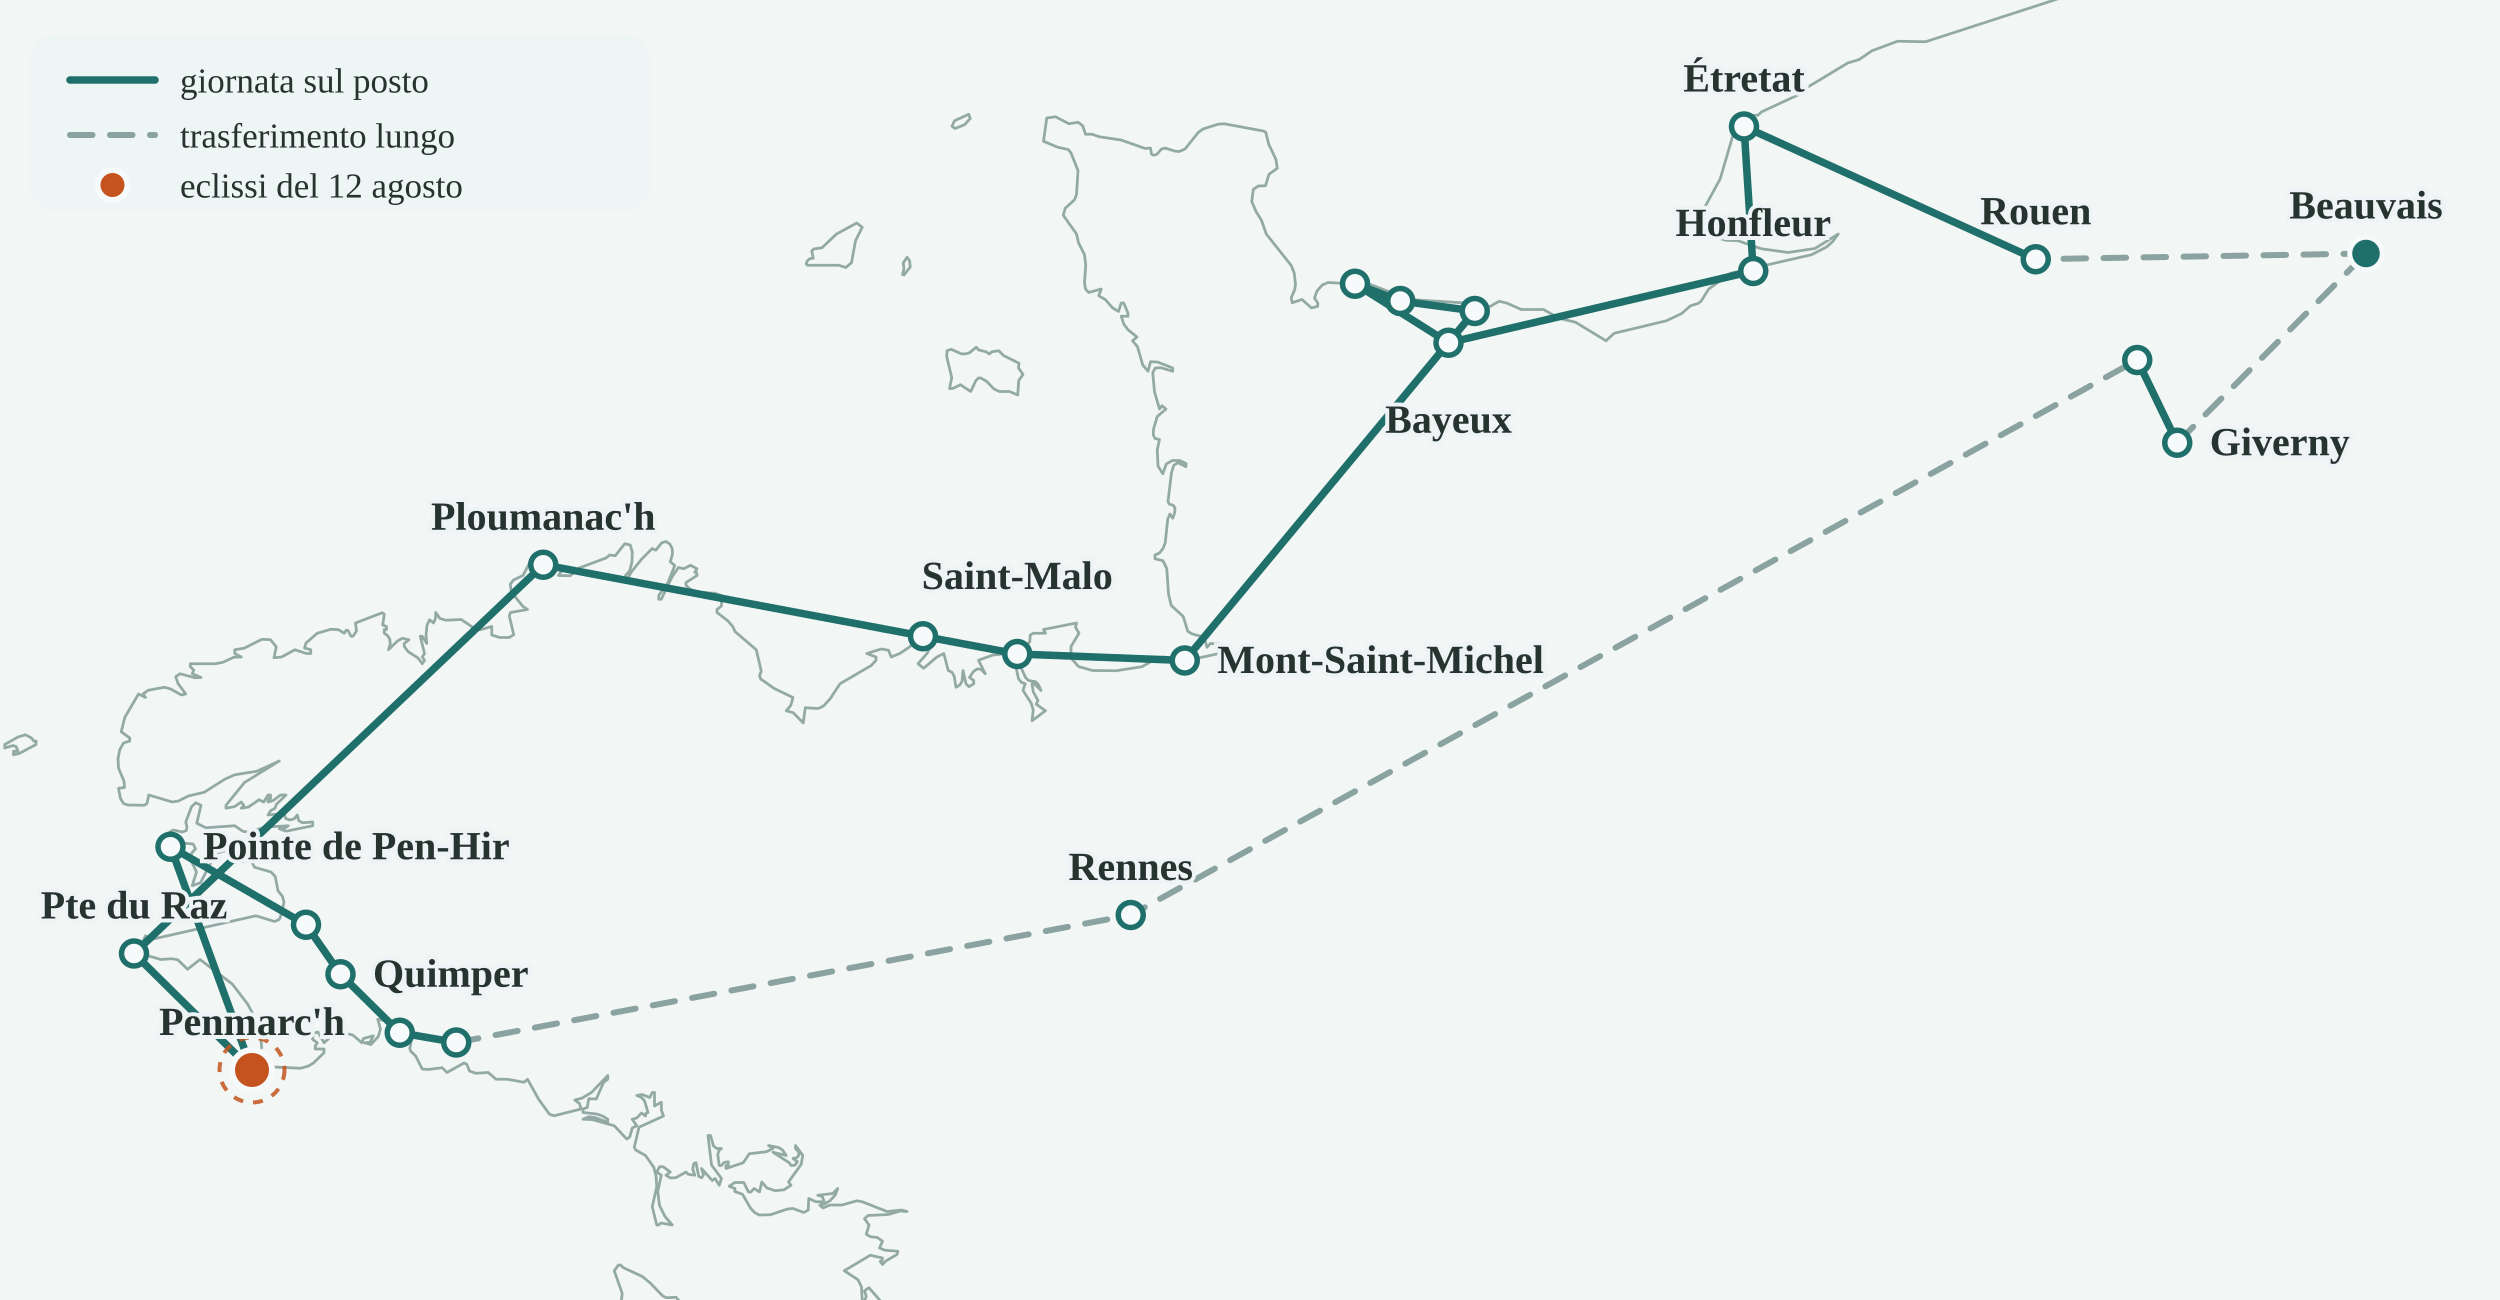
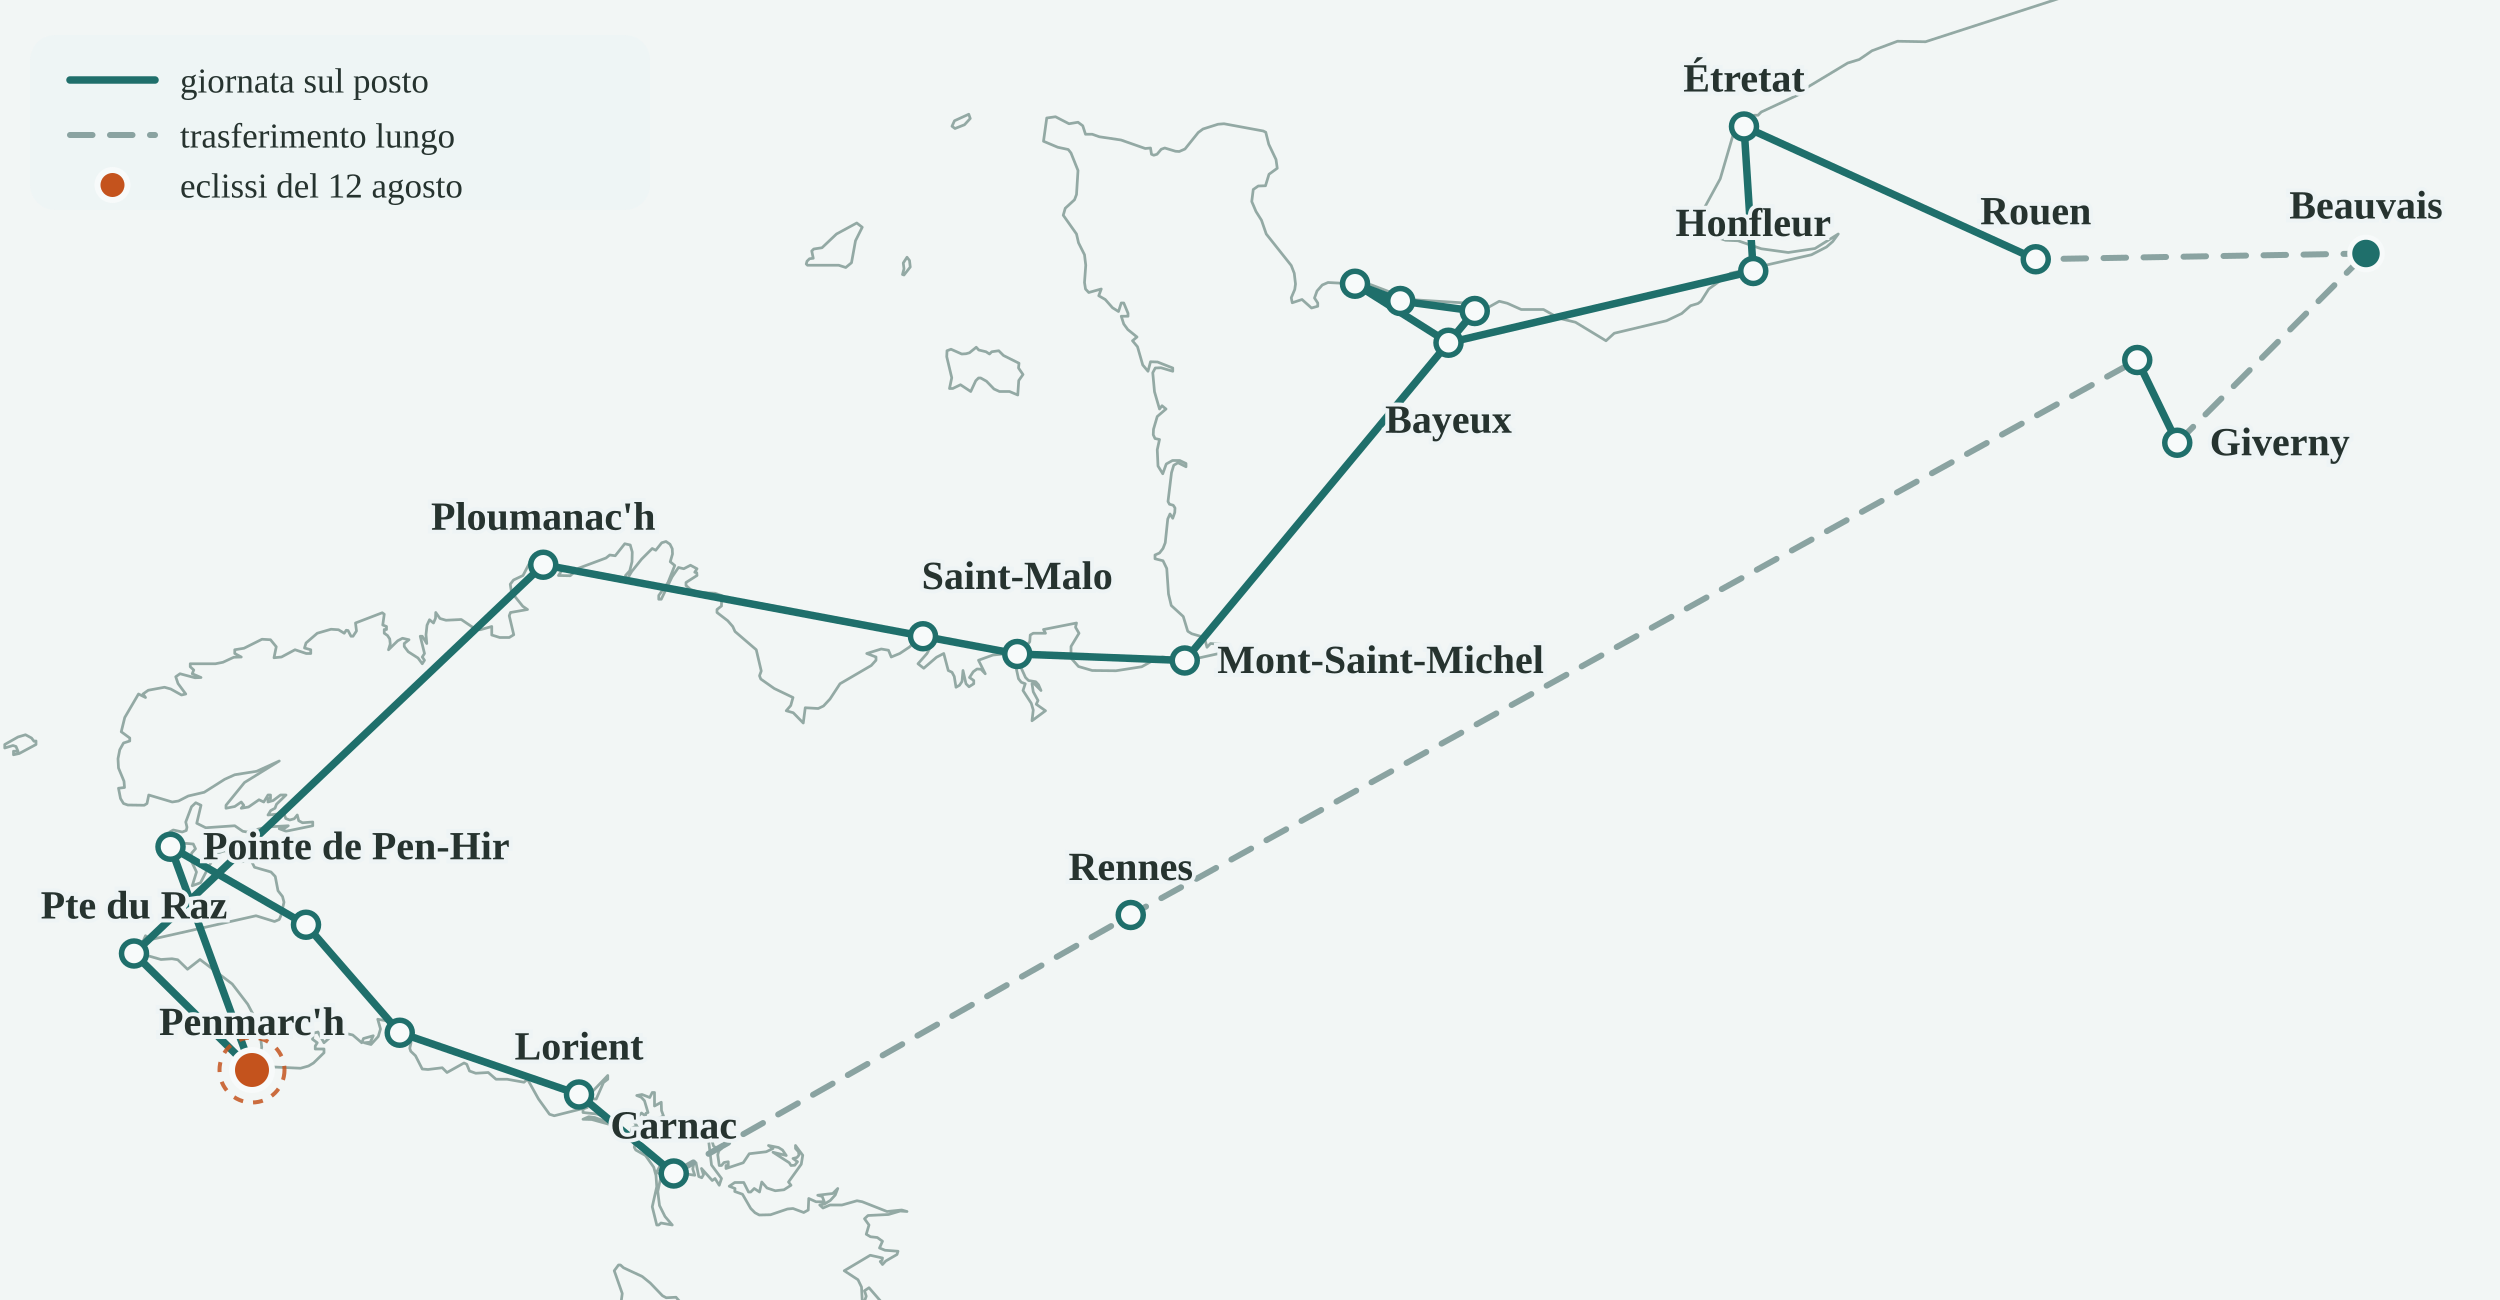
<svg xmlns="http://www.w3.org/2000/svg" viewBox="0 0 1000 520" preserveAspectRatio="xMidYMid meet" role="img" aria-labelledby="mbbt mbbd" class="mappa-itinerario">
  <style>.mp-sea{fill:var(--map-sea,#f2f6f5)}
.mp-coast{fill:none;stroke:var(--map-coast,#93a9a4);stroke-width:1.1;stroke-linejoin:round;stroke-linecap:round}
.mp-route{fill:none;stroke:var(--map-route,#1f6f6b);stroke-width:3;stroke-linejoin:round;stroke-linecap:round}
.mp-transfer{stroke:var(--map-transfer,#8aa3a1);stroke-width:2.4;stroke-dasharray:9 7}
.mp-stop{fill:var(--map-stop,#f7fafa);stroke:var(--map-route,#1f6f6b);stroke-width:2.2}
.mp-gateway{fill:var(--map-gateway,#1f6f6b);stroke:var(--map-stop,#f7fafa);stroke-width:2}
.mp-eclipse{fill:var(--map-eclipse,#c4531d);stroke:var(--map-stop,#f7fafa);stroke-width:2.4}
.mp-eclipse-ring{fill:none;stroke:var(--map-eclipse,#c4531d);stroke-width:1.6;stroke-dasharray:4 4;opacity:.85}
.mp-label{fill:var(--map-label,#26332f);stroke:var(--map-halo,#eef4f5);stroke-width:3.2;
  font-family:var(--map-font,system-ui,sans-serif);font-size:16px;font-weight:600}
.mp-a{cursor:pointer}
.mp-a:focus-visible .mp-stop,.mp-a:focus-visible .mp-eclipse{stroke:var(--map-focus,#0b4f8a);stroke-width:3.4}
.mp-a:hover .mp-stop{fill:var(--map-route,#1f6f6b)}
.mp-t{fill:none;stroke:var(--map-target,#c4531d);stroke-width:0}
.mp-t:target{stroke-width:3}
.mp-legend{font-family:var(--map-font,system-ui,sans-serif);font-size:14px;fill:var(--map-label,#26332f)}
.mp-legend rect{fill:var(--map-halo,#eef4f5);opacity:.86}</style>
  <defs>
    <clipPath id="mbbc">
      <rect width="1000" height="520" />
    </clipPath>
  </defs>
  <rect class="mp-sea" width="1000" height="520" />
  <path class="mp-coast" clip-path="url(#mbbc)" d="M10.7 -23.2 L11.8 -20.9 L10.1 -17.2 L6.4 -11.5 L2.6 -11.7 L1 -11.5 L0.1 -10.8 L-3.8 -6.2 L-5.8 -0.3 L-8.3 -1.9 L-12.8 -7.2 L-13.8 -11.2 L-13.8 -14.2 L-18.4 -22.4M389.6 542.7 L388.2 539.7 L387.8 536.8 L388.5 532.2 L390.5 528.2 L393.6 526.9 L405.6 525.6 L408.4 524.3 L410.4 526.5 L417.1 528.3 L419.1 528.2 L418.2 527 L421.1 527.4 L423.5 529.5 L420.8 529.5 L420.8 530.9 L426.2 534.8 L431.6 535.9 L435.8 539.9 L438.8 541.3 L445.8 541.5 L443.2 539.7 L437.9 538.6 L435.6 536.8 L431.7 532.1 L427.1 528.2 L422.6 525.5 L416.9 524.3 L415.7 523.9 L413.9 522 L408.9 520.6 L391 521.8 L386.9 524.3 L384.7 528.2 L383.4 529.5 L379.5 530.6 L376.4 533.6 L374 534.6 L371.4 534.6 L369.1 533.6 L363.9 528.2 L361.8 527 L357.5 527 L356.4 527.9 L355.6 530.9 L351.8 530.8 L339.6 524.3 L339.6 523 L342.6 523.5 L348.2 526.1 L351.2 525.6 L353.4 523 L352.2 520.4 L347.6 515.1 L345.8 516.3 L346.5 518.5 L345.8 520.4 L344.9 520.4 L344.6 514.8 L343.2 511.9 L337.7 508.3 L348.1 502.1 L353 503.2 L352.8 504.2 L352.1 504.6 L353 505.8 L354.3 504.4 L358.8 501.8 L359.2 500.5 L354 500.1 L351.8 499.2 L353 496.5 L350.9 495 L348.2 494.7 L346.5 493.7 L347.6 490 L345.8 487.5 L347.2 486.2 L355.4 485.8 L360.1 484.4 L362.8 484.6 L360.7 484 L354.8 484.6 L344.9 480.7 L342.8 480.3 L336.8 482 L332 482 L329.2 483.2 L327.9 482 L329.8 481.6 L332.1 480.2 L334.1 478 L335.1 475.4 L333.1 477.4 L327.1 478.1 L328.9 478.6 L329.7 480.7 L326.4 480.7 L323.5 479.4 L323.3 484 L321.5 485 L317.2 483.4 L315 483.6 L308.2 485.9 L303.7 486 L302 485.1 L300.3 483.4 L297 477.7 L293.9 476.6 L294 475.4 L291.7 474.5 L293.9 473 L297.5 473 L299.4 476.8 L300.3 476.8 L301.7 475.4 L303.8 476.8 L304.7 472.8 L306.8 475.2 L310.1 476.3 L313.6 475.9 L316.4 474.1 L315.4 472.8 L320.5 465.7 L321.1 462.1 L318.2 458.2 L318.2 459.4 L319.4 460.7 L319.6 462 L318.8 463 L317.2 463.4 L319 464.7 L317.9 466.1 L316.4 466.2 L315.7 465.1 L309.2 460.9 L314.5 462.2 L313 460 L311.4 459 L307.4 458.2 L309.2 459.4 L306.5 460.7 L299.7 461.5 L297.3 465.1 L290.4 467.4 L290.4 466.2 L291.3 466.2 L291.3 464.7 L289.6 465 L288.6 466.2 L287.7 466.2 L287.1 461.9 L287.5 460.4 L288.6 459.4 L286.7 459.4 L285.4 458.4 L284.2 454.2 L283.2 454.2 L284.6 466 L288.6 471.4 L287.7 474.1 L286 471.4 L284.9 472.2 L280.6 467.4 L281.4 469.9 L280.7 471.1 L279.5 470.6 L278.4 465.1 L277.5 465.4 L277.1 467.6 L277.9 470.1 L275.2 469.7 L274.4 468.8 L270.3 471.1 L268.2 471.2 L266.4 470.1 L268.1 468.8 L265.3 466.7 L263.8 466.7 L262.7 468.8 L264.5 470.1 L263.1 476.6 L263.8 482.2 L266 486.6 L268.9 490 L264.4 489.2 L263.5 490 L262.7 490 L260.9 482.7 L262.7 474.7 L262.4 470.2 L261.5 466.9 L258.2 462.2 L254.3 460 L253.7 458.9 L255.6 450.9 L265.4 446.4 L264.6 444.2 L264.5 440.9 L261.8 442.4 L261.8 437 L260.9 437 L259.9 439 L256.8 437.8 L254.7 438.2 L256.5 438.9 L257.8 440.3 L259.2 445 L258.4 445.3 L258.2 446.4 L256.6 445.2 L254.7 447.2 L252.9 447.7 L254.7 450.3 L252.9 451.2 L251.9 454.8 L250.7 455.6 L245.7 450.3 L236.7 447.8 L233.2 447.7 L235.5 446.7 L237.9 447 L243.1 448.9 L243.1 447.7 L241 446.4 L238.7 445.6 L233.2 445 L233.2 443.6 L234.9 443 L235.5 439.5 L238.5 439.6 L241.4 433 L243.1 431.7 L243.1 430.2 L236.6 437 L232.7 439.3 L229.9 440 L231.8 441.4 L232.4 443.6 L221.7 446.3 L219.8 445.7 L215.4 439.6 L211 431.7 L209.6 432.9 L202.9 431.7 L198.4 431.7 L195.3 429 L190.3 429.3 L187.8 428.4 L186.7 425.7 L185.6 425.2 L178.8 429 L176.9 427.1 L171.2 427.8 L168.9 427.6 L166.2 422.3 L164.3 420.5 L163.9 419.3 L164.4 417.1 L163.3 417 L160.8 415.6 L160.4 413.5 L158 410.7 L154.5 408.3 L151.1 407.7 L152.2 411.6 L151.3 414.6 L148.4 417.8 L145.7 417.1 L148.1 416.9 L149.3 414.3 L145.4 415.4 L144.7 417.1 L141.1 414 L137.2 413.1 L135.6 412.2 L132.7 406.9 L132.3 403.7 L130.9 406 L131.7 408.9 L135 413.1 L135 414.3 L132.1 414.9 L129.6 417.1 L127.2 412.8 L125.3 413.3 L125 415.7 L126.9 417.1 L126.1 418.4 L126.1 419.6 L129.6 419.6 L129.6 421.1 L125.4 425.2 L123.4 426.4 L120.2 427.3 L101.1 426.4 L101.1 421.1 L104.2 420.3 L104.7 419 L104.3 415.5 L102.3 410.6 L101 405.3 L99.1 401.7 L92.9 393.6 L80 383.8 L75 387.7 L71.1 383.9 L68.8 383.5 L64.4 383.8 L54.6 381 L56.1 379.1 L58.2 374.3 L60.4 375.8 L102.4 366.3 L109.8 368.6 L111.7 367.8 L112.3 366.4 L113.6 360.9 L113 358.6 L111.2 356.3 L110.1 350.6 L108.4 348.8 L101.8 346.9 L100.1 343.5 L96.8 344.7 L89.9 340.3 L86.2 341.5 L80.2 353.1 L76.9 354.3 L78.6 348.8 L76.1 343.5 L76.7 341.2 L78.2 339.5 L77.3 337.6 L67.9 336.8 L67.9 332.8 L69.3 332 L72.9 332.8 L74.5 332.2 L74.8 330.9 L74.3 328.8 L76.6 322.7 L78.3 321.1 L80.4 322.1 L78.7 329.3 L82.3 331.1 L93.9 330.3 L97.1 332.5 L98.8 332.8 L106.6 330.8 L115.3 330.3 L113.7 331.4 L111.7 331.5 L114.4 332.5 L125.1 330.3 L125.1 328.8 L121 329.1 L119.5 328.3 L118.9 326 L117.7 327.5 L115.9 328 L114.3 327.4 L113.6 325.4 L107.2 326 L108.3 324.2 L110 323.3 L110.6 321.7 L114.4 318 L112.2 318 L109.3 320.2 L107.2 320.8 L107.2 319.4 L108.2 319.4 L108.2 318 L107.2 318 L105.5 320.8 L103.6 319.9 L99.4 322.8 L96.5 323.3 L97.5 322.1 L96.5 320.8 L93.9 322.6 L90.4 323.3 L90.4 322.1 L97.8 313 L111.7 304.4 L102.7 308.5 L93.9 309.9 L89.9 311.7 L81.7 316.9 L75.3 318.4 L71.4 320.4 L68.9 320.8 L59.5 318 L58.8 321.4 L57.7 322.1 L51.1 322 L49.4 321.4 L48.2 319.4 L47.4 315.3 L49.8 315 L49.6 312.5 L47.4 307.2 L47.2 303.5 L47.9 299.9 L49.4 297.2 L51.9 296.4 L51.9 295.2 L48.5 292.7 L49.9 287 L55.4 277.6 L58.2 279 L57.2 277.6 L59.3 276.1 L65.8 274.9 L68.3 275.6 L72.6 278 L74.3 277.6 L71.2 273.4 L70.3 270.7 L72 269.5 L78 271.1 L80.4 271 L76.9 269.5 L77.5 268 L76.1 266.7 L76.1 265.5 L86.2 265.5 L89.2 264.9 L93.5 262.9 L96.5 262.8 L93.9 261.4 L93.9 259.9 L97.6 259.3 L104.8 255.7 L108.2 255.9 L110.5 258.7 L109.6 263.1 L112.6 262.8 L118 259.9 L122.5 261.4 L124.3 261.4 L124.3 259.9 L121.8 259.2 L122.4 257.2 L126.9 253.3 L132.4 251.7 L135.4 251.9 L137.7 253.3 L138.5 252.1 L139.2 252.2 L140.4 254.5 L141.2 254.5 L142.6 252.4 L142.2 249.2 L152.9 245.1 L153.7 245.7 L153.1 250 L154.6 250.6 L154.6 251.8 L153.7 251.8 L153.7 253.3 L155 254.2 L155.9 255.6 L156.1 257.6 L155.4 259.9 L159.1 256.3 L161 255.3 L163.6 255.9 L161.7 257.4 L161.7 258.6 L163.3 260.7 L167.2 263.2 L168.9 265.5 L169.8 264.1 L168.9 262.8 L169.8 261.4 L168.1 254.5 L168.9 254.5 L170.7 257.4 L170.4 253.9 L170.8 250.1 L171.8 247.9 L173.4 249.2 L174.2 247.3 L174.3 245 L176 247.4 L178.4 248.1 L184.5 247.8 L190.4 251.8 L192.1 251.9 L196.7 250.6 L196.7 254 L199.9 255 L203.7 255 L205.5 253.9 L203.7 246.3 L204.2 245 L211 243.8 L209.1 242.5 L204.6 236.9 L204.1 233.7 L205.4 232 L209.2 230.2 L212.7 223.5 L214.7 224.5 L218.9 224.7 L223.4 227.4 L225.2 227.5 L223.4 230.2 L228.1 230.3 L231.4 227.3 L242.4 223.2 L243.9 222 L246.1 222.3 L249.9 217.5 L252.1 218 L252.9 220.8 L252.8 224.7 L251.9 228.3 L250.2 230.2 L251.1 233 L251.6 230.4 L252.7 228.6 L256.6 223.7 L260.9 219.4 L262.3 220.1 L264.7 217.1 L266.4 216.6 L268 217.7 L268.9 219.5 L269 221.6 L268.1 224.7 L269.9 226.2 L267.2 233 L263.5 238.2 L263.5 239.7 L264.5 239.7 L268.8 230.8 L271.4 227 L273.5 227.5 L276.2 226.1 L278.8 227.5 L277.9 228.9 L278.7 229.1 L278.8 230.2 L274.4 233 L274.4 234.2 L276.1 235.7 L279.4 237 L286 237.3 L288.6 238.2 L288.6 242.4 L286.8 243.8 L286.8 245 L291.1 248.3 L293.1 250.6 L294 252.6 L302.5 259.9 L304.5 268.4 L303.8 270.3 L304.3 271.6 L309.7 275.4 L317.2 279 L316.3 282.2 L314.5 284.3 L317.3 285.1 L321.3 289.2 L322.1 283.1 L327.3 283.4 L329.4 282.4 L332 279.6 L336 273.5 L348.5 266.2 L350.4 264.1 L350.4 262.8 L346.7 261.4 L352.5 259.6 L355.4 260.1 L356.5 262.8 L359.9 261.4 L363.8 258.8 L367.2 255.4 L369.1 251.8 L369.5 254.1 L370.5 255.6 L371.8 256.2 L373.5 255.9 L373.5 257.4 L372.5 258.2 L370.8 261.4 L367.2 265.5 L369.5 267.3 L374.6 262.9 L377.5 261.4 L379.3 268.2 L380.8 268.9 L381.7 270.6 L382.4 274.9 L383.8 274.1 L384.8 272.6 L385.2 268.2 L386.4 273.5 L387.6 274.7 L389.5 273.5 L389.5 272.2 L387.8 271 L389.3 268.7 L390.8 267.6 L392.4 267.7 L394.1 269.5 L391.4 264.1 L397.2 262 L403.4 261.4 L406.5 267.4 L407.4 271.5 L408.5 272.9 L410.1 273.5 L409.2 276.2 L412.5 281.3 L413.3 284 L412.8 288.3 L418.2 284.3 L414.5 281.7 L415.2 280.2 L413.3 276.7 L412.8 273.5 L413.7 273.5 L416.4 276.2 L415.4 273.9 L414.3 272.7 L411.4 272.2 L410.2 271 L406.5 262.8 L407.9 259.4 L409.4 258 L411.4 257.4 L411.9 256.7 L412.1 254 L413.3 253.3 L418.2 253.3 L417.4 251.8 L430.6 249.2 L430.2 250.9 L431.6 253.3 L428.4 258.6 L428.4 263.2 L431.4 266.6 L436.9 268.2 L446.4 268.3 L456.7 266.7 L463 263.2 L465.1 262.8 L475.4 264.1 L489.4 261 L494.1 262.8 L492.1 259.3 L489.2 257.8 L484.2 257.4 L482.8 258.9 L481.9 255.6 L481.2 254.8 L476.7 253.5 L475.1 252.5 L473.3 246.6 L468.5 242.2 L467.4 237.6 L466.7 227.4 L465.2 224.3 L462 223.5 L462 222 L463.8 221.2 L465.2 219.4 L466.1 217.1 L467.1 207.6 L468 205.6 L469.1 207.3 L469.9 205 L470 203.2 L469.3 202.1 L467.8 201.7 L467.2 200.6 L468.6 189.1 L469.5 186.1 L471.2 185.1 L474.4 186.7 L474.4 185.4 L471.9 184.2 L469 184.2 L466.5 185.6 L465.1 189.5 L463.2 186.4 L462.9 179.9 L463.8 175.8 L462 175.4 L461.3 173.9 L461.4 171.7 L462.9 166.6 L466.4 163.6 L464.8 162.3 L463.8 163.6 L461.8 156.7 L461.1 149.1 L462.1 147.2 L464.4 147.1 L469.1 148.5 L469.1 147.2 L463 144.8 L460.2 144.7 L459.2 148.5 L457.1 146 L455 138.7 L453 136.3 L454.8 134.8 L451.1 131.8 L449.5 129.6 L448.5 126.5 L451.2 126.5 L451.2 125.3 L449.5 121.2 L448.5 121.2 L447.4 124.6 L445 123.1 L442.1 119.8 L439.5 118.3 L440.5 115.6 L435.5 117 L434.2 115.6 L433.8 113 L434.3 106.1 L433.8 101.9 L431.4 97.1 L430.6 93.6 L425.3 86.1 L426.1 83.3 L429.8 79.9 L430.6 77.8 L431.2 68.2 L428.4 61.2 L427.3 59.8 L423.1 58.9 L417.4 56.5 L418.7 47.2 L422.2 46.7 L427.6 49.5 L431.2 48.9 L433.1 50.3 L434.2 53.7 L436.9 53.7 L439.7 54.7 L448.4 56 L458.1 59.4 L460.2 59.2 L460.6 61.7 L461.5 62.1 L462.8 61.7 L464.5 59.7 L465.9 59.2 L470.2 60.5 L471.7 60.6 L474 59.6 L479.3 53 L481.2 51.6 L487.2 49.7 L489.6 49.5 L505.3 52.4 L506.3 52.9 L507.5 57.7 L510.4 63.8 L510.9 67.3 L507.6 69.7 L506.2 74.3 L503.3 74.4 L501.3 75.8 L500.7 80.6 L502.4 84.6 L504.6 88.1 L506.5 93.6 L516.5 106.2 L517.7 109.3 L518.2 113.6 L517.9 115.8 L516.5 119.1 L516.9 121.1 L520.8 119.8 L524.6 123.2 L527.1 122.5 L527.1 121.2 L525.8 119.2 L526.8 116.4 L528.9 114 L531.2 113 L548.4 113.9 L563.8 119.8 L586.2 121.2 L591.7 122.9 L594.9 123.2 L599.7 120.5 L602.9 121.3 L608.5 123.8 L617.4 123.8 L623.6 127.3 L630.2 128.9 L642.4 136.3 L645.7 133.3 L666.6 128.3 L672.7 125.4 L676.2 122.3 L679.2 121.4 L680.4 120.5 L683.5 115.6 L692.2 109.3 L724.6 101.9 L730.6 98.8 L733.1 96.6 L735.3 93.6 L726 99.4 L715.3 101 L704.5 99.5 L695.2 96.3 L690.2 96.1 L687.2 95.1 L684.6 93.6 L683.1 90.4 L681.2 89.2 L680.8 87.4 L681.4 83.8 L688.1 71.5 L693.3 53.7 L695.2 51.4 L701.7 46.1 L703.2 46.1 L704.5 44.8 L721.5 36.9 L722.8 35 L739.1 25.2 L743.7 23.8 L748.8 20.3 L759 16.5 L770.2 16.7 L823.9 -0.7 L827 -3.3 L830.2 -4.4 L835.4 -10.1 L852.4 -23.9M265 518.3 L260.1 513.2 L256.9 510.6 L249.4 507.1 L248.2 506 L247.4 506 L245.7 508.3 L248.9 517.4 L248.5 520.4 L250.8 522 L257.5 524 L267.7 525 L271.2 524 L271.7 520.4 L270.4 518.9 L266.5 519.1 L265 518.3M12.6 295.2 L10.2 293.9 L7.2 294.8 L1.9 297.8 L1.9 299.2 L5.2 298.2 L6.4 298.6 L7.2 300.5 L5.4 300.5 L5.4 301.9 L7.7 301.4 L14.4 297.8 L14.4 296.4 L13.6 296.5 L12.6 295.2M399.5 140.3 L396.7 140.7 L395.8 141.6 L394.4 140.7 L391.5 140 L390.5 138.9 L387.8 141.1 L386.4 141.5 L384.7 141.6 L380.4 139.7 L378.8 140.3 L378.7 142.7 L380.7 151.1 L379.8 155.4 L381.1 155.4 L384.2 153.9 L388.3 156.6 L390.3 152.3 L391.4 151.2 L392.3 151.2 L394.6 152.5 L397.6 155.6 L399.8 156.6 L403.8 156.6 L407.1 158 L407.5 152.2 L409.2 149.8 L407.4 147.2 L407.6 145.3 L401.4 142.2 L399.5 140.3M334.6 93.6 L328.8 99.1 L325.5 99.6 L324.7 100.4 L325.3 103.3 L323.8 103.5 L322.8 104.5 L322.5 105.6 L323 106.1 L335.5 106.1 L338.3 107 L340.6 105.1 L342.2 96.3 L344.9 90.9 L342.7 89.2 L334.6 93.6M362.8 102.9 L361.3 105.2 L361.6 107.5 L361 109.8 L361.6 110 L364.1 106.8 L363.8 104.2 L362.8 102.9M387.5 45.7 L381.8 48.3 L380.8 50.5 L382 51.4 L385.8 49.9 L388.1 47.4 L387.5 45.7" />
  <path class="mp-route mp-transfer" d="M946.4 101.4 L814.3 103.7" />
-   <path class="mp-route" d="M814.3 103.7 L697.6 50.6 L701.3 108.4 L579.4 137.1 L542 113.5 L560.1 120.4 L589.9 124.4 L473.9 264.2 L406.9 261.6 L369.2 254.5 L217.3 225.9 L53.6 381.4 L100.8 428 L68.2 338.7 L122.4 369.9 L136.2 389.7 L159.9 413.1 L182.5 417" />
-   <path class="mp-route mp-transfer" d="M182.5 417 L452.3 366 L854.9 144" />
+   <path class="mp-route" d="M814.3 103.7 L697.6 50.6 L701.3 108.4 L579.4 137.1 L542 113.5 L560.1 120.4 L589.9 124.4 L473.9 264.2 L406.9 261.6 L369.2 254.5 L217.3 225.9 L53.6 381.4 L100.8 428 L68.2 338.7 L122.4 369.9 L159.9 413.1 L231.6 437.8 L269.5 469.4" />
+   <path class="mp-route mp-transfer" d="M269.5 469.4 L452.3 366 L854.9 144" />
  <path class="mp-route" d="M854.9 144 L870.9 177.1" />
  <path class="mp-route mp-transfer" d="M870.9 177.1 L946.4 101.4" />
  <g>
    <a class="mp-a" href="#g1" aria-label="Beauvais — aeroporto di arrivo e di partenza: Giorno 1 · arrivo a Beauvais e prima tappa normanna, Giorno 11 · rientro a Parigi-Beauvais">
      <circle class="mp-gateway" cx="946.4" cy="101.4" r="6.5" />
    </a>
    <a class="mp-a" href="#g1" aria-label="Rouen — Giorno 1 · arrivo a Beauvais e prima tappa normanna">
      <circle class="mp-stop" cx="814.3" cy="103.7" r="5" />
    </a>
    <a class="mp-a" href="#g2" aria-label="Étretat — Giorno 2 · Étretat e Honfleur, la Costa d'Alabastro">
      <circle class="mp-stop" cx="697.6" cy="50.6" r="5" />
    </a>
    <a class="mp-a" href="#g2" aria-label="Honfleur — Giorno 2 · Étretat e Honfleur, la Costa d'Alabastro">
      <circle class="mp-stop" cx="701.3" cy="108.4" r="5" />
    </a>
    <a class="mp-a" href="#g3" aria-label="Bayeux — Giorno 3 · le spiagge dello Sbarco">
      <circle class="mp-stop" cx="579.4" cy="137.1" r="5" />
    </a>
    <a class="mp-a" href="#g3" aria-label="Pointe du Hoc — Giorno 3 · le spiagge dello Sbarco">
      <circle class="mp-stop" cx="542" cy="113.5" r="5" />
    </a>
    <a class="mp-a" href="#g3" aria-label="Colleville-sur-Mer — Giorno 3 · le spiagge dello Sbarco">
      <circle class="mp-stop" cx="560.1" cy="120.4" r="5" />
    </a>
    <a class="mp-a" href="#g3" aria-label="Arromanches — Giorno 3 · le spiagge dello Sbarco">
      <circle class="mp-stop" cx="589.9" cy="124.4" r="5" />
    </a>
    <a class="mp-a" href="#g4" aria-label="Mont-Saint-Michel — Giorno 4 · Mont-Saint-Michel">
      <circle class="mp-stop" cx="473.9" cy="264.2" r="5" />
    </a>
    <a class="mp-a" href="#g5" aria-label="Saint-Malo — Giorno 5 · Saint-Malo e il castello sul mare">
      <circle class="mp-stop" cx="406.9" cy="261.6" r="5" />
    </a>
    <a class="mp-a" href="#g5" aria-label="Cap Fréhel — Giorno 5 · Saint-Malo e il castello sul mare">
      <circle class="mp-stop" cx="369.2" cy="254.5" r="5" />
    </a>
    <a class="mp-a" href="#g6" aria-label="Ploumanac'h — Giorno 6 · la Côte de Granit Rose">
      <circle class="mp-stop" cx="217.3" cy="225.9" r="5" />
    </a>
    <a class="mp-a" href="#g7" aria-label="Pointe du Raz — Giorno 7 · il Finistère e l'eclissi sull'Atlantico">
      <circle class="mp-stop" cx="53.6" cy="381.4" r="5" />
    </a>
    <a class="mp-a" href="#g7" aria-label="Penmarc'h — 12 agosto, 20:19 — massimo dell'eclissi (Giorno 7 · il Finistère e l'eclissi sull'Atlantico)">
      <circle class="mp-eclipse-ring" cx="100.8" cy="428" r="13" />
      <circle class="mp-eclipse" cx="100.8" cy="428" r="8" />
    </a>
    <a class="mp-a" href="#g8" aria-label="Pointe de Pen-Hir — Giorno 8 · Crozon e Locronan">
      <circle class="mp-stop" cx="68.2" cy="338.7" r="5" />
    </a>
    <a class="mp-a" href="#g8" aria-label="Locronan — Giorno 8 · Crozon e Locronan">
      <circle class="mp-stop" cx="122.4" cy="369.9" r="5" />
    </a>
-     <a class="mp-a" href="#g9" aria-label="Quimper — Giorno 9 · Quimper, Concarneau, Pont-Aven, poi verso est">
-       <circle class="mp-stop" cx="136.2" cy="389.7" r="5" />
-     </a>
-     <a class="mp-a" href="#g9" aria-label="Concarneau — Giorno 9 · Quimper, Concarneau, Pont-Aven, poi verso est">
+     <a class="mp-a" href="#g9" aria-label="Concarneau — Giorno 9 · Concarneau, i sottomarini di Lorient, i menhir di Carnac">
      <circle class="mp-stop" cx="159.9" cy="413.1" r="5" />
    </a>
-     <a class="mp-a" href="#g9" aria-label="Pont-Aven — Giorno 9 · Quimper, Concarneau, Pont-Aven, poi verso est">
-       <circle class="mp-stop" cx="182.5" cy="417" r="5" />
+     <a class="mp-a" href="#g9" aria-label="Lorient — Giorno 9 · Concarneau, i sottomarini di Lorient, i menhir di Carnac">
+       <circle class="mp-stop" cx="231.6" cy="437.8" r="5" />
    </a>
-     <a class="mp-a" href="#g9" aria-label="Rennes — Giorno 9 · Quimper, Concarneau, Pont-Aven, poi verso est">
+     <a class="mp-a" href="#g9" aria-label="Carnac — Giorno 9 · Concarneau, i sottomarini di Lorient, i menhir di Carnac">
+       <circle class="mp-stop" cx="269.5" cy="469.4" r="5" />
+     </a>
+     <a class="mp-a" href="#g9" aria-label="Rennes — Giorno 9 · Concarneau, i sottomarini di Lorient, i menhir di Carnac">
      <circle class="mp-stop" cx="452.3" cy="366" r="5" />
    </a>
    <a class="mp-a" href="#g10" aria-label="Les Andelys — Giorno 10 · ritorno lungo la Senna: Les Andelys e Giverny">
      <circle class="mp-stop" cx="854.9" cy="144" r="5" />
    </a>
    <a class="mp-a" href="#g10" aria-label="Giverny — Giorno 10 · ritorno lungo la Senna: Les Andelys e Giverny">
      <circle class="mp-stop" cx="870.9" cy="177.1" r="5" />
    </a>
  </g>
  <g>
    <circle class="mp-t" id="g1-map" cx="946.4" cy="101.4" r="11" />
    <circle class="mp-t" id="g2-map" cx="697.6" cy="50.6" r="11" />
    <circle class="mp-t" id="g3-map" cx="579.4" cy="137.1" r="11" />
    <circle class="mp-t" id="g4-map" cx="473.9" cy="264.2" r="11" />
    <circle class="mp-t" id="g5-map" cx="406.9" cy="261.6" r="11" />
    <circle class="mp-t" id="g6-map" cx="217.3" cy="225.9" r="11" />
    <circle class="mp-t" id="g7-map" cx="53.6" cy="381.4" r="11" />
    <circle class="mp-t" id="g8-map" cx="68.2" cy="338.7" r="11" />
-     <circle class="mp-t" id="g9-map" cx="136.2" cy="389.7" r="11" />
+     <circle class="mp-t" id="g9-map" cx="159.9" cy="413.1" r="11" />
    <circle class="mp-t" id="g10-map" cx="854.9" cy="144" r="11" />
  </g>
  <g class="mp-labels" paint-order="stroke" aria-hidden="true">
    <text class="mp-label" x="946.4" y="87.4" text-anchor="middle">Beauvais</text>
    <text class="mp-label" x="814.3" y="89.7" text-anchor="middle">Rouen</text>
    <text class="mp-label" x="697.6" y="36.6" text-anchor="middle">Étretat</text>
    <text class="mp-label" x="701.3" y="94.4" text-anchor="middle">Honfleur</text>
    <text class="mp-label" x="579.4" y="173.1" text-anchor="middle">Bayeux</text>
    <text class="mp-label" x="486.9" y="269.2" text-anchor="start">Mont-Saint-Michel</text>
    <text class="mp-label" x="406.9" y="235.6" text-anchor="middle">Saint-Malo</text>
    <text class="mp-label" x="217.3" y="211.9" text-anchor="middle">Ploumanac'h</text>
    <text class="mp-label" x="53.6" y="367.4" text-anchor="middle">Pte du Raz</text>
    <text class="mp-label" x="100.8" y="414" text-anchor="middle">Penmarc'h</text>
    <text class="mp-label" x="81.2" y="343.7" text-anchor="start">Pointe de Pen-Hir</text>
-     <text class="mp-label" x="149.2" y="394.7" text-anchor="start">Quimper</text>
+     <text class="mp-label" x="231.6" y="423.8" text-anchor="middle">Lorient</text>
+     <text class="mp-label" x="269.5" y="455.4" text-anchor="middle">Carnac</text>
    <text class="mp-label" x="452.3" y="352" text-anchor="middle">Rennes</text>
    <text class="mp-label" x="883.9" y="182.1" text-anchor="start">Giverny</text>
  </g>
  <g class="mp-legend" aria-hidden="true">
    <rect x="12" y="14" width="248" height="70" rx="10" />
    <path class="mp-route" d="M28 32 L62 32" />
    <text x="72" y="37">giornata sul posto</text>
    <path class="mp-route mp-transfer" d="M28 54 L62 54" />
    <text x="72" y="59">trasferimento lungo</text>
    <circle class="mp-eclipse" cx="45" cy="74" r="6" />
    <text x="72" y="79">eclissi del 12 agosto</text>
  </g>
</svg>
